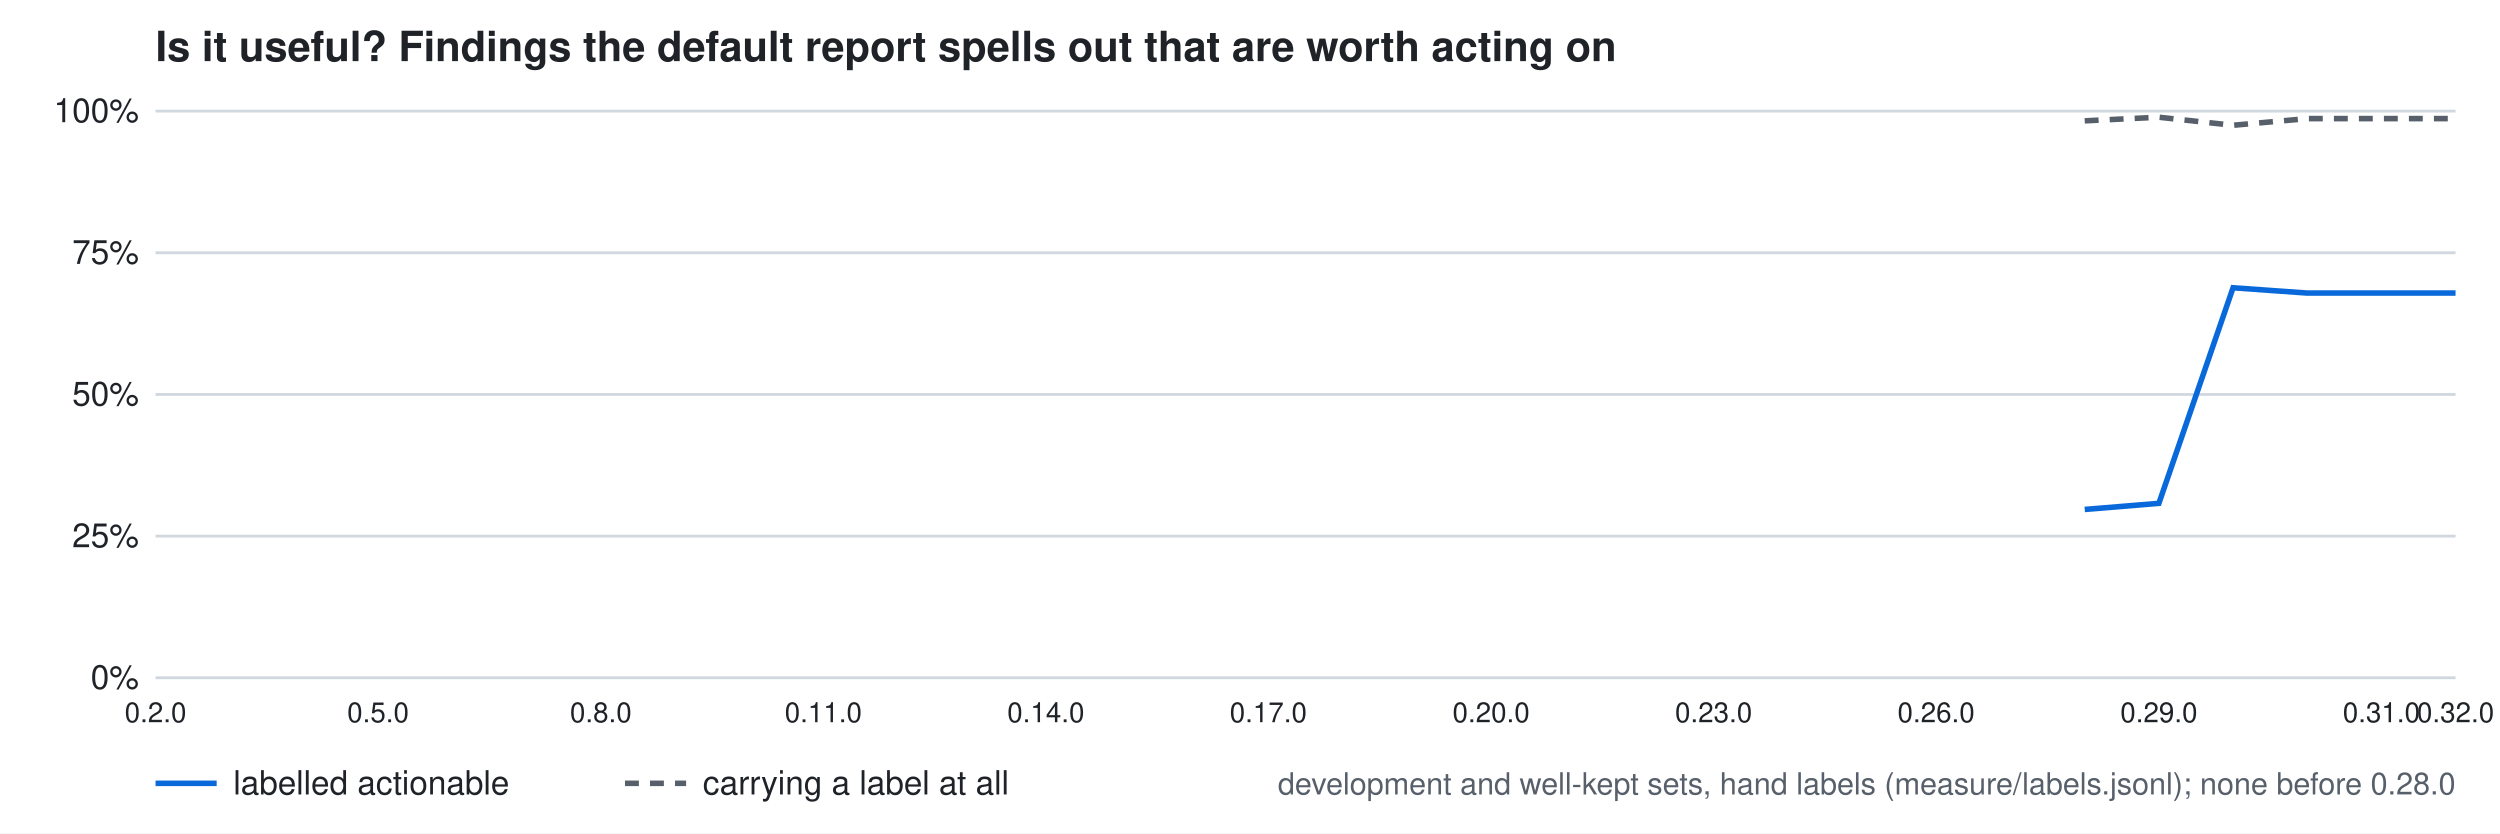
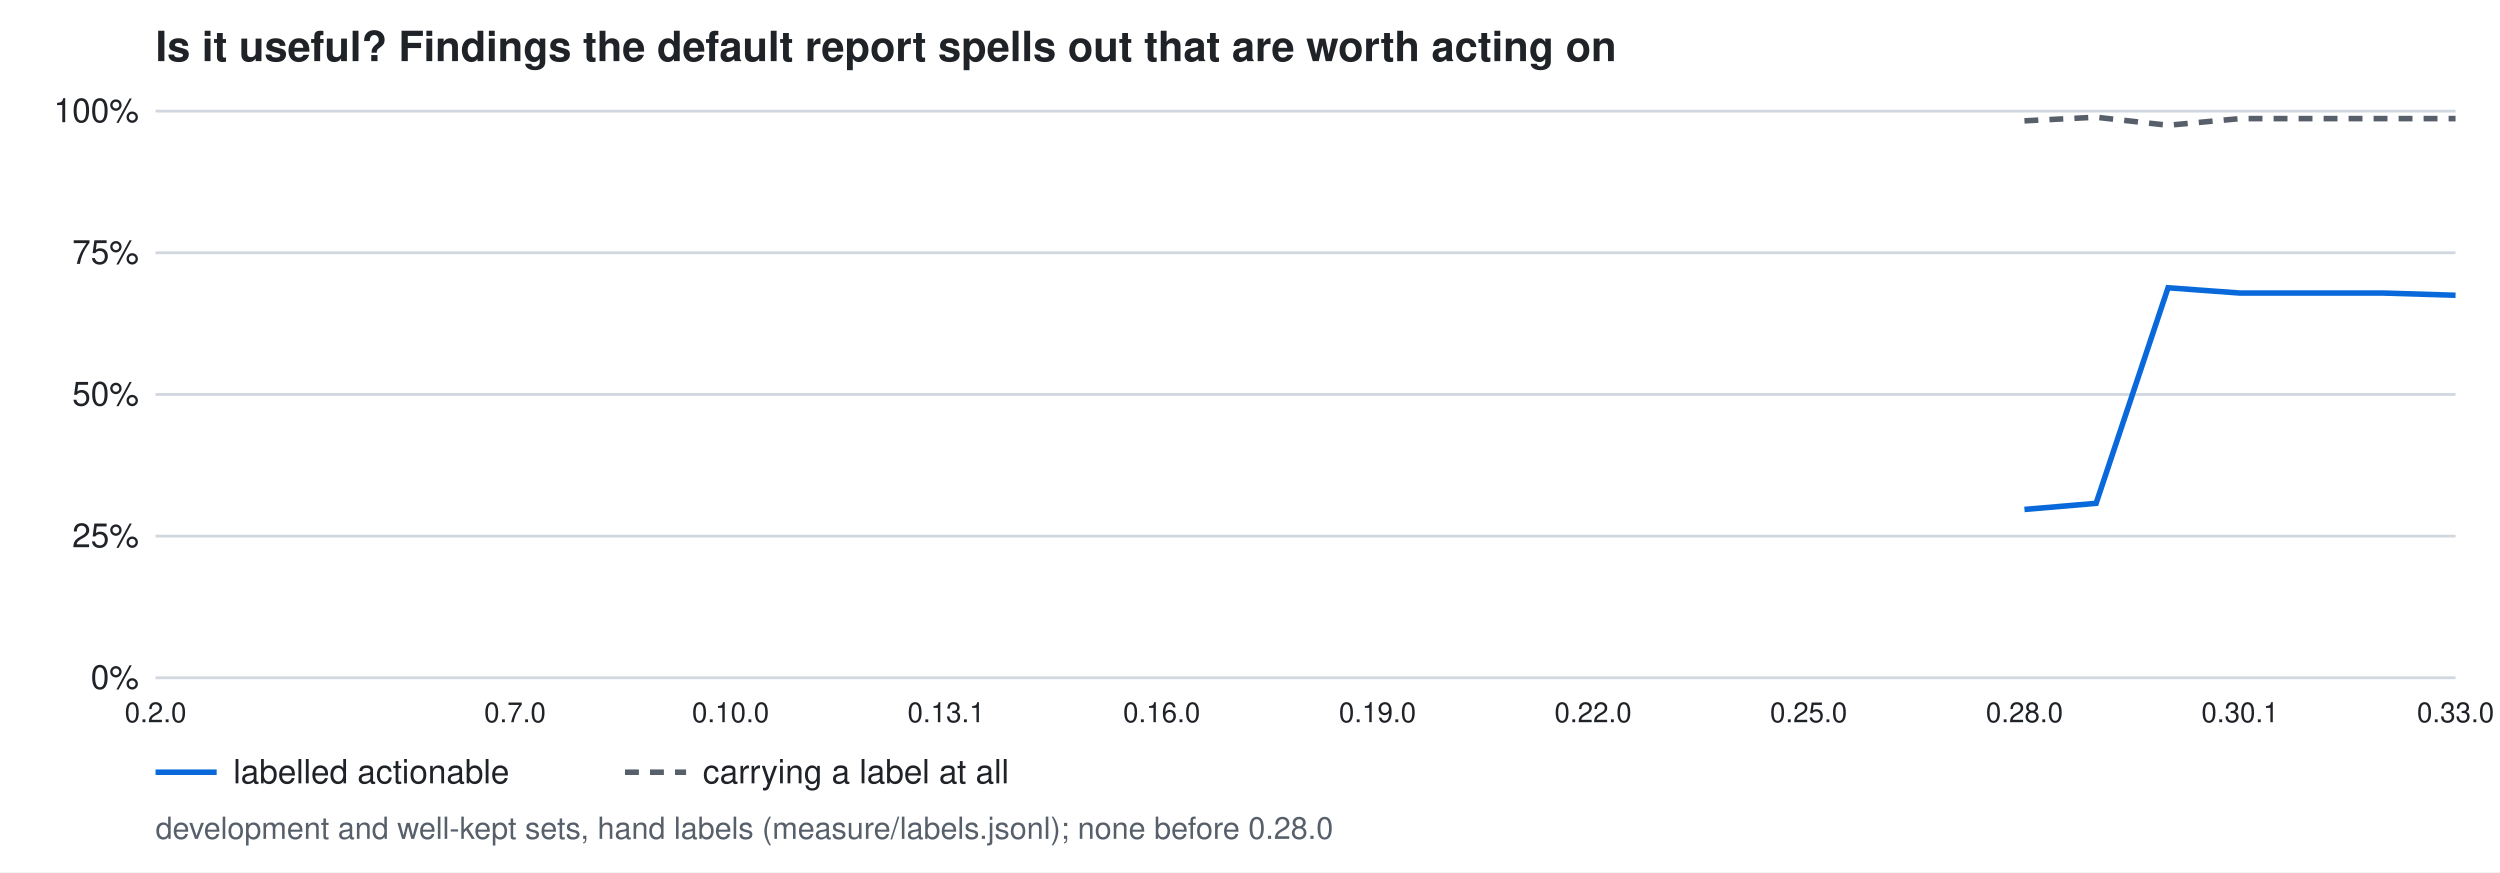
- <svg xmlns="http://www.w3.org/2000/svg" width="900" height="300" viewBox="0 0 900 300" font-family="-apple-system,Segoe UI,Helvetica,Arial,sans-serif" font-size="12">
-   <rect width="900" height="300" fill="#ffffff" />
+ <svg xmlns="http://www.w3.org/2000/svg" width="900" height="314" viewBox="0 0 900 314" font-family="-apple-system,Segoe UI,Helvetica,Arial,sans-serif" font-size="12">
+   <rect width="900" height="314" fill="#ffffff" />
  <text x="56" y="22" font-size="15" font-weight="600" fill="#1f2328">Is it useful? Findings the default report spells out that are worth acting on</text>
  <line x1="56" y1="244.0" x2="884" y2="244.0" stroke="#d0d7de" stroke-width="1" />
  <text x="50" y="248.0" text-anchor="end" fill="#1f2328">0%</text>
  <line x1="56" y1="193.0" x2="884" y2="193.0" stroke="#d0d7de" stroke-width="1" />
  <text x="50" y="197.0" text-anchor="end" fill="#1f2328">25%</text>
  <line x1="56" y1="142.0" x2="884" y2="142.0" stroke="#d0d7de" stroke-width="1" />
  <text x="50" y="146.0" text-anchor="end" fill="#1f2328">50%</text>
  <line x1="56" y1="91.0" x2="884" y2="91.0" stroke="#d0d7de" stroke-width="1" />
  <text x="50" y="95.0" text-anchor="end" fill="#1f2328">75%</text>
  <line x1="56" y1="40.0" x2="884" y2="40.0" stroke="#d0d7de" stroke-width="1" />
  <text x="50" y="44.0" text-anchor="end" fill="#1f2328">100%</text>
  <text x="56.0" y="260" text-anchor="middle" fill="#1f2328" font-size="10">0.2.0</text>
-   <text x="136.1" y="260" text-anchor="middle" fill="#1f2328" font-size="10">0.5.0</text>
-   <text x="216.3" y="260" text-anchor="middle" fill="#1f2328" font-size="10">0.8.0</text>
-   <text x="296.4" y="260" text-anchor="middle" fill="#1f2328" font-size="10">0.11.0</text>
-   <text x="376.5" y="260" text-anchor="middle" fill="#1f2328" font-size="10">0.14.0</text>
-   <text x="456.6" y="260" text-anchor="middle" fill="#1f2328" font-size="10">0.17.0</text>
-   <text x="536.8" y="260" text-anchor="middle" fill="#1f2328" font-size="10">0.20.0</text>
-   <text x="616.9" y="260" text-anchor="middle" fill="#1f2328" font-size="10">0.23.0</text>
-   <text x="697.0" y="260" text-anchor="middle" fill="#1f2328" font-size="10">0.26.0</text>
-   <text x="777.2" y="260" text-anchor="middle" fill="#1f2328" font-size="10">0.29.0</text>
-   <text x="857.3" y="260" text-anchor="middle" fill="#1f2328" font-size="10">0.31.0</text>
-   <text x="884.0" y="260" text-anchor="middle" fill="#1f2328" font-size="10">0.32.0</text>
-   <polyline points="750.5,183.4 777.2,181.2 803.9,103.6 830.6,105.5 857.3,105.5 884.0,105.5" fill="none" stroke="#0969da" stroke-width="2" />
-   <polyline points="750.5,43.5 777.2,42.2 803.9,45.1 830.6,42.7 857.3,42.7 884.0,42.7" fill="none" stroke="#57606a" stroke-width="2" stroke-dasharray="5 4" />
-   <line x1="56" y1="282" x2="78" y2="282" stroke="#0969da" stroke-width="2" />
-   <text x="84" y="286" fill="#1f2328">labelled actionable</text>
-   <line x1="225" y1="282" x2="247" y2="282" stroke="#57606a" stroke-width="2" stroke-dasharray="5 4" />
-   <text x="253" y="286" fill="#1f2328">carrying a label at all</text>
-   <text x="884" y="286" text-anchor="end" fill="#57606a" font-size="11">development and well-kept sets, hand labels (measure/labels.jsonl); none before 0.28.0</text>
+   <text x="185.4" y="260" text-anchor="middle" fill="#1f2328" font-size="10">0.7.0</text>
+   <text x="263.0" y="260" text-anchor="middle" fill="#1f2328" font-size="10">0.10.0</text>
+   <text x="340.6" y="260" text-anchor="middle" fill="#1f2328" font-size="10">0.13.1</text>
+   <text x="418.2" y="260" text-anchor="middle" fill="#1f2328" font-size="10">0.16.0</text>
+   <text x="495.9" y="260" text-anchor="middle" fill="#1f2328" font-size="10">0.19.0</text>
+   <text x="573.5" y="260" text-anchor="middle" fill="#1f2328" font-size="10">0.22.0</text>
+   <text x="651.1" y="260" text-anchor="middle" fill="#1f2328" font-size="10">0.25.0</text>
+   <text x="728.8" y="260" text-anchor="middle" fill="#1f2328" font-size="10">0.28.0</text>
+   <text x="806.4" y="260" text-anchor="middle" fill="#1f2328" font-size="10">0.30.1</text>
+   <text x="884.0" y="260" text-anchor="middle" fill="#1f2328" font-size="10">0.33.0</text>
+   <polyline points="728.8,183.4 754.6,181.2 780.5,103.6 806.4,105.5 832.2,105.5 858.1,105.5 884.0,106.3" fill="none" stroke="#0969da" stroke-width="2" />
+   <polyline points="728.8,43.5 754.6,42.2 780.5,45.1 806.4,42.7 832.2,42.7 858.1,42.7 884.0,42.7" fill="none" stroke="#57606a" stroke-width="2" stroke-dasharray="5 4" />
+   <line x1="56" y1="278" x2="78" y2="278" stroke="#0969da" stroke-width="2" />
+   <text x="84" y="282" fill="#1f2328">labelled actionable</text>
+   <line x1="225" y1="278" x2="247" y2="278" stroke="#57606a" stroke-width="2" stroke-dasharray="5 4" />
+   <text x="253" y="282" fill="#1f2328">carrying a label at all</text>
+   <text x="56" y="302" fill="#57606a" font-size="11">development and well-kept sets, hand labels (measure/labels.jsonl); none before 0.28.0</text>
</svg>
